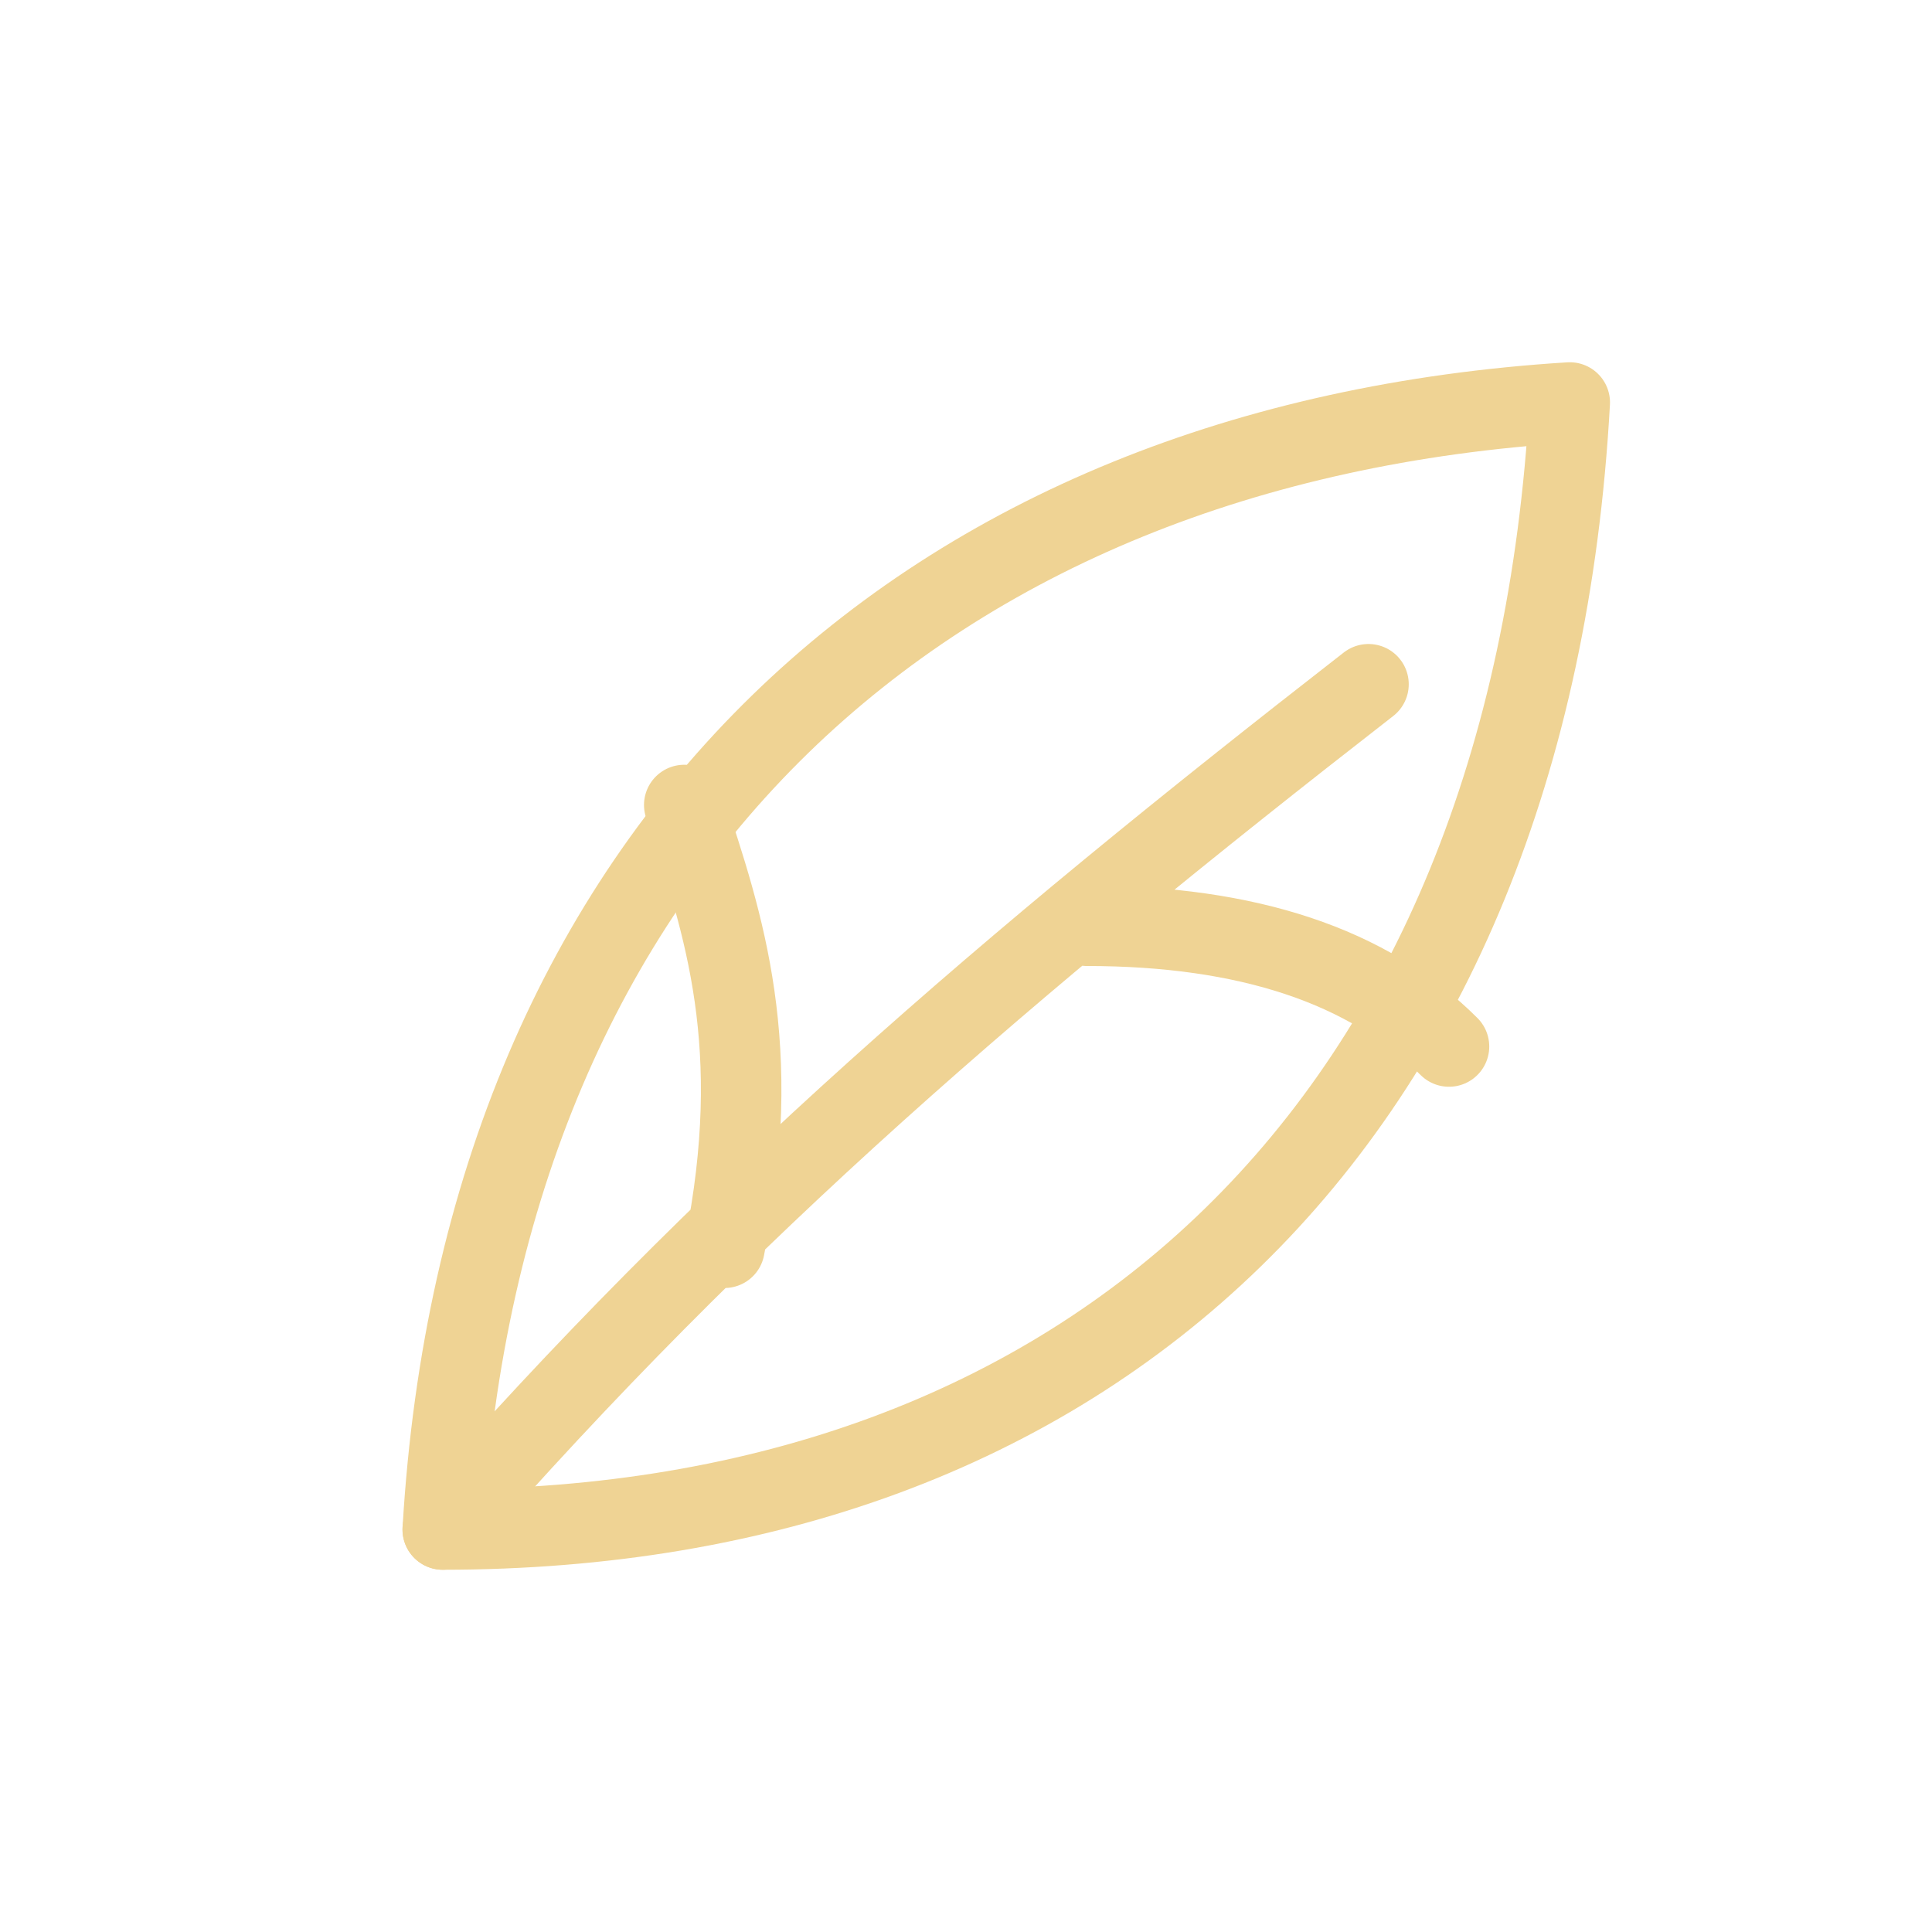
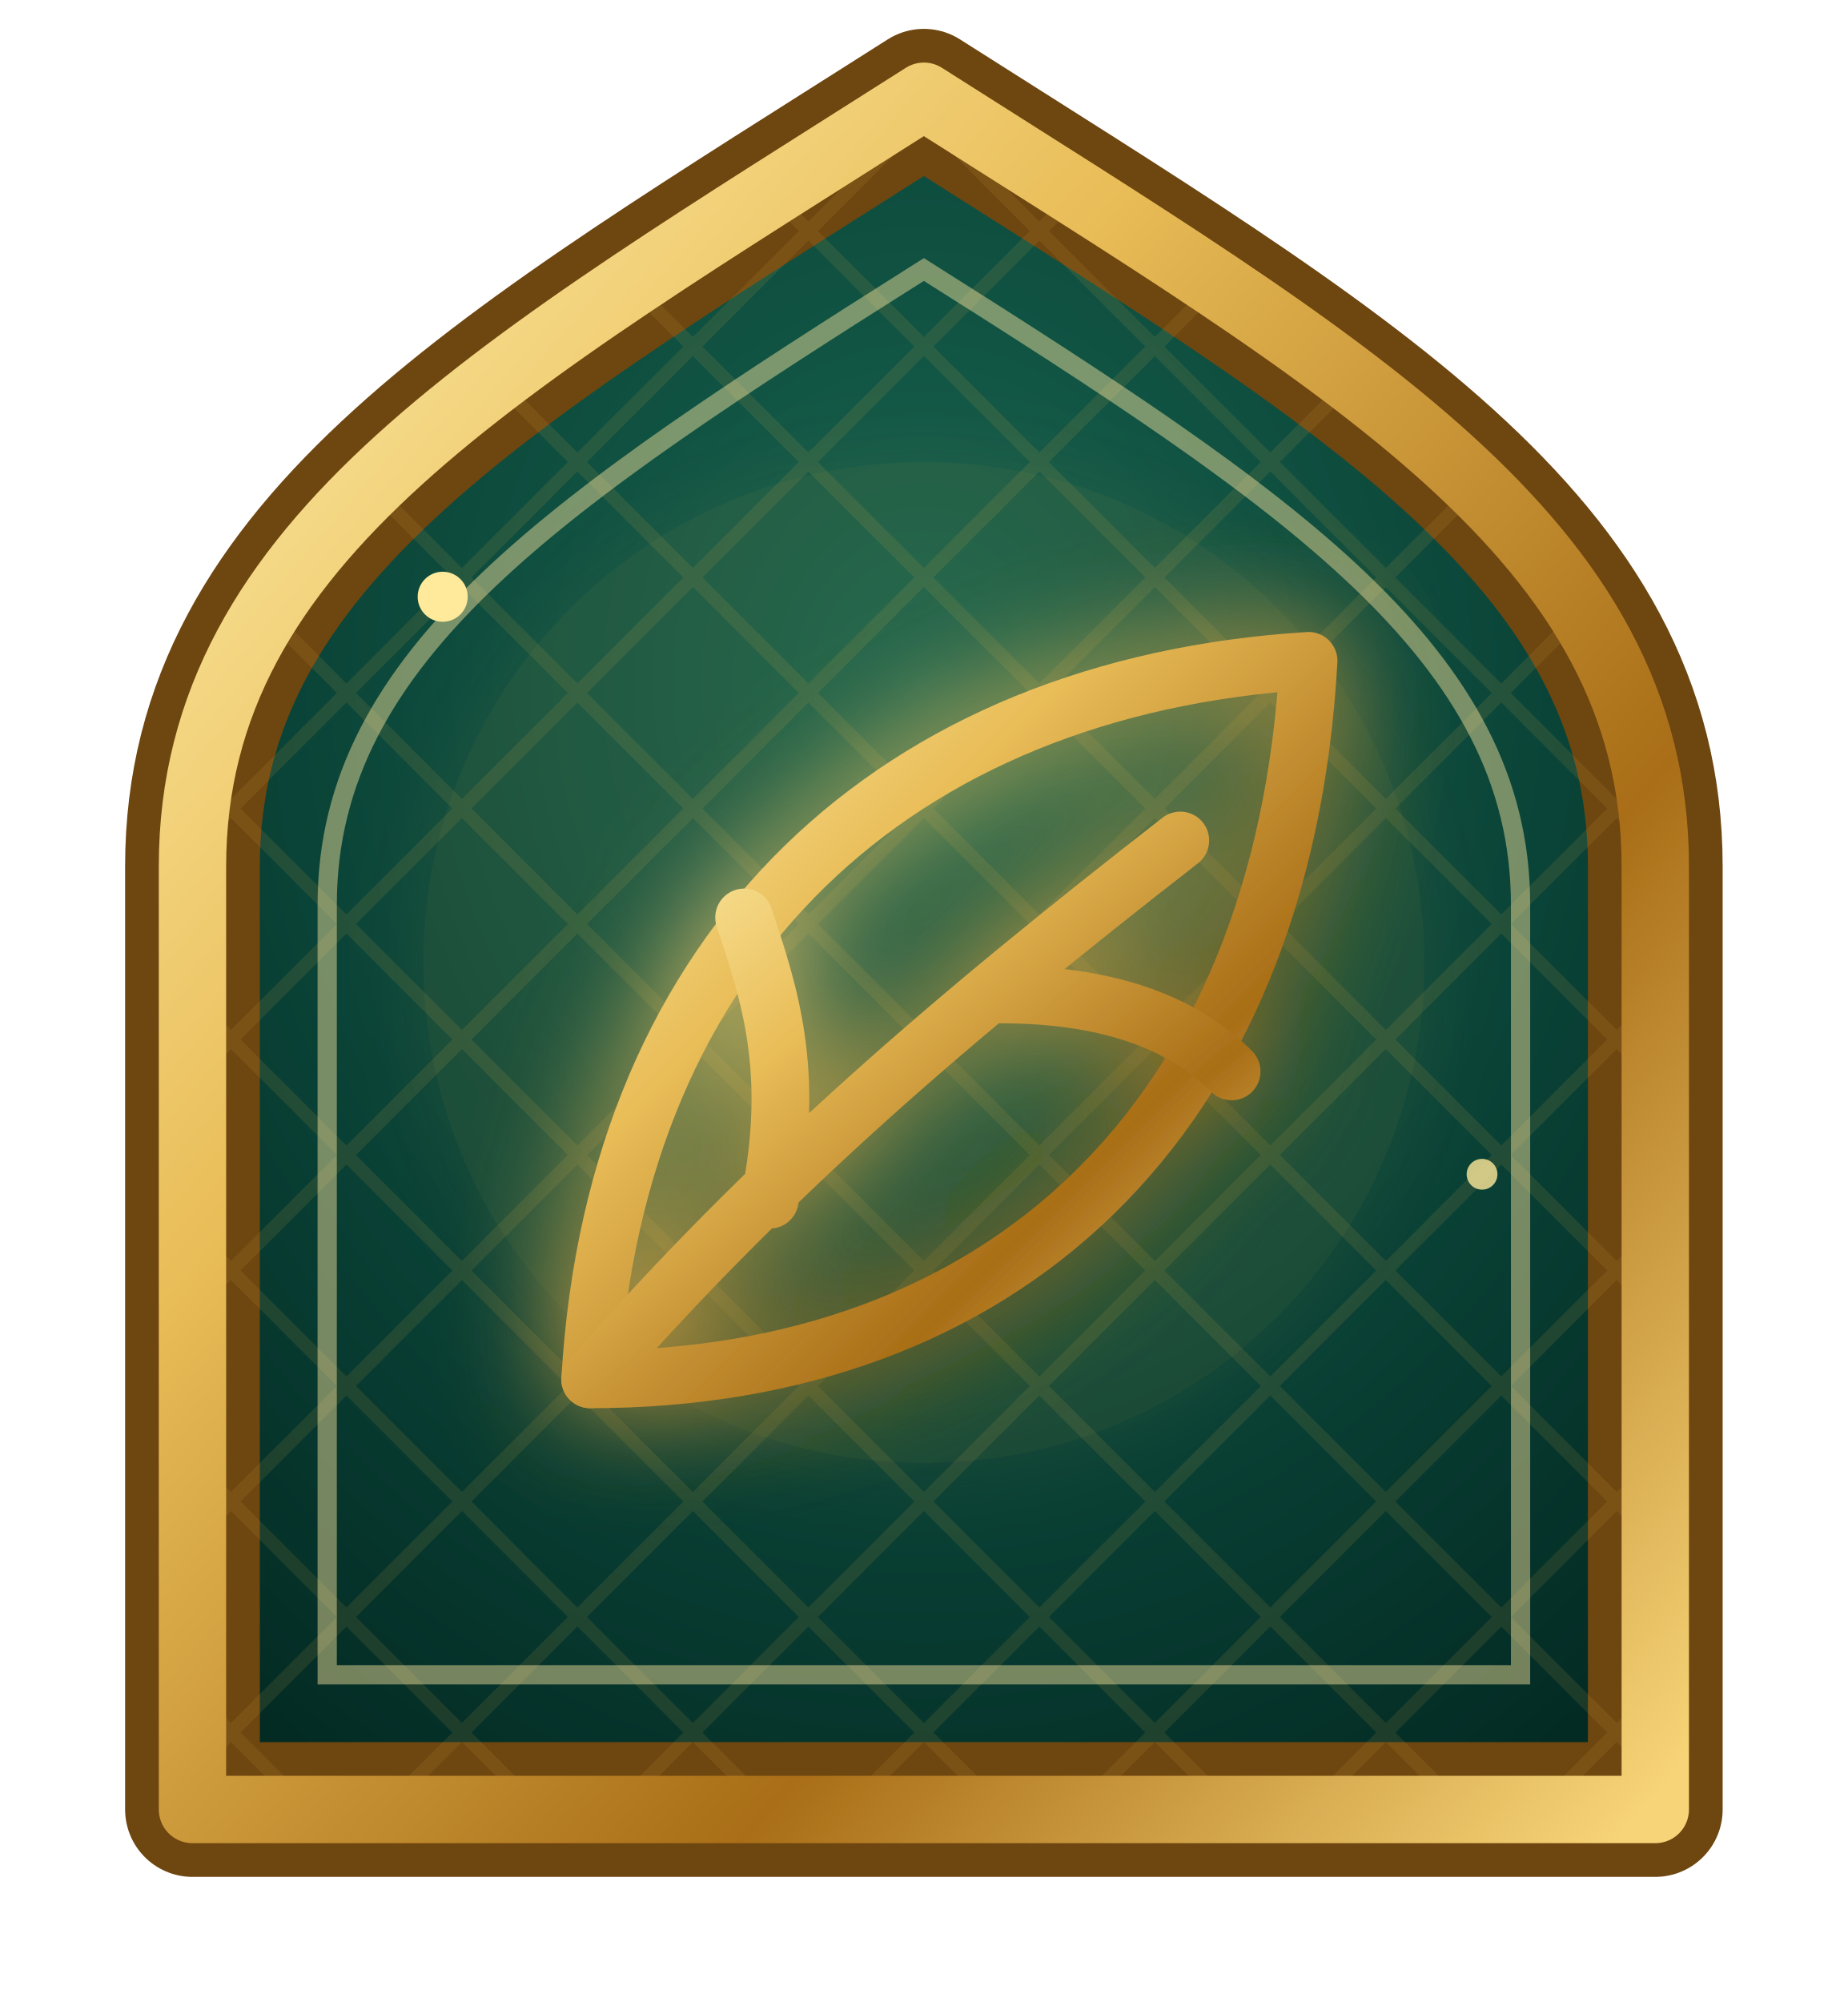
- <svg xmlns="http://www.w3.org/2000/svg" viewBox="0 0 48 48" fill="none" stroke="#efd394" stroke-width="2" stroke-linecap="round" stroke-linejoin="round">
-   <path d="M39 10C23 11 12 21 11 38c16 0 27-10 28-28Z" />
-   <path d="M11 38c7-8 14-14 23-21M18 31c1-5 0-8-1-11M27 23c4 0 7 1 9 3" />
+ <svg xmlns="http://www.w3.org/2000/svg" viewBox="0 0 96 104" role="img" aria-hidden="true">
+   <defs>
+     <radialGradient id="emerald" cx="50%" cy="34%" r="76%">
+       <stop offset="0" stop-color="#17634f" />
+       <stop offset=".58" stop-color="#0a4337" />
+       <stop offset="1" stop-color="#032b24" />
+     </radialGradient>
+     <linearGradient id="gold" x1="0" y1="0" x2="1" y2="1">
+       <stop stop-color="#fff0ad" />
+       <stop offset=".34" stop-color="#e9bd58" />
+       <stop offset=".7" stop-color="#a96e17" />
+       <stop offset="1" stop-color="#f7d477" />
+     </linearGradient>
+     <filter id="glow" x="-40%" y="-40%" width="180%" height="180%">
+       <feGaussianBlur stdDeviation="2.2" result="b" />
+       <feMerge>
+         <feMergeNode in="b" />
+         <feMergeNode in="SourceGraphic" />
+       </feMerge>
+     </filter>
+     <pattern id="pattern" width="12" height="12" patternUnits="userSpaceOnUse">
+       <path d="M6 0 12 6 6 12 0 6Z" fill="none" stroke="#d9aa46" stroke-opacity=".12" stroke-width=".7" />
+     </pattern>
+   </defs>
+   <path d="M10 94V45C10 28 26 19 48 5c22 14 38 23 38 40v49Z" fill="url(#emerald)" stroke="#6e4610" stroke-width="7" stroke-linejoin="round" />
+   <path d="M10 94V45C10 28 26 19 48 5c22 14 38 23 38 40v49Z" fill="url(#pattern)" stroke="url(#gold)" stroke-width="3.5" stroke-linejoin="round" />
+   <path d="M17 87V47c0-13 12-21 31-33 19 12 31 20 31 33v40Z" fill="none" stroke="#ffe9a0" stroke-opacity=".45" />
+   <circle cx="48" cy="50" r="26" fill="#e2ad42" opacity=".08" filter="url(#glow)" />
+   <g transform="translate(16 21) scale(1.333)" fill="none" stroke="url(#gold)" stroke-width="2.25" stroke-linecap="round" stroke-linejoin="round" filter="url(#glow)">
+     <path d="M39 10C23 11 12 21 11 38c16 0 27-10 28-28Z" />
+     <path d="M11 38c7-8 14-14 23-21M18 31c1-5 0-8-1-11M27 23c4 0 7 1 9 3" />
+   </g>
+   <circle cx="23" cy="31" r="1.3" fill="#ffe99a" />
+   <circle cx="77" cy="61" r=".8" fill="#ffe99a" opacity=".8" />
+   <path d="M31 96h34" stroke="url(#gold)" stroke-width="1.4" stroke-linecap="round" />
</svg>
